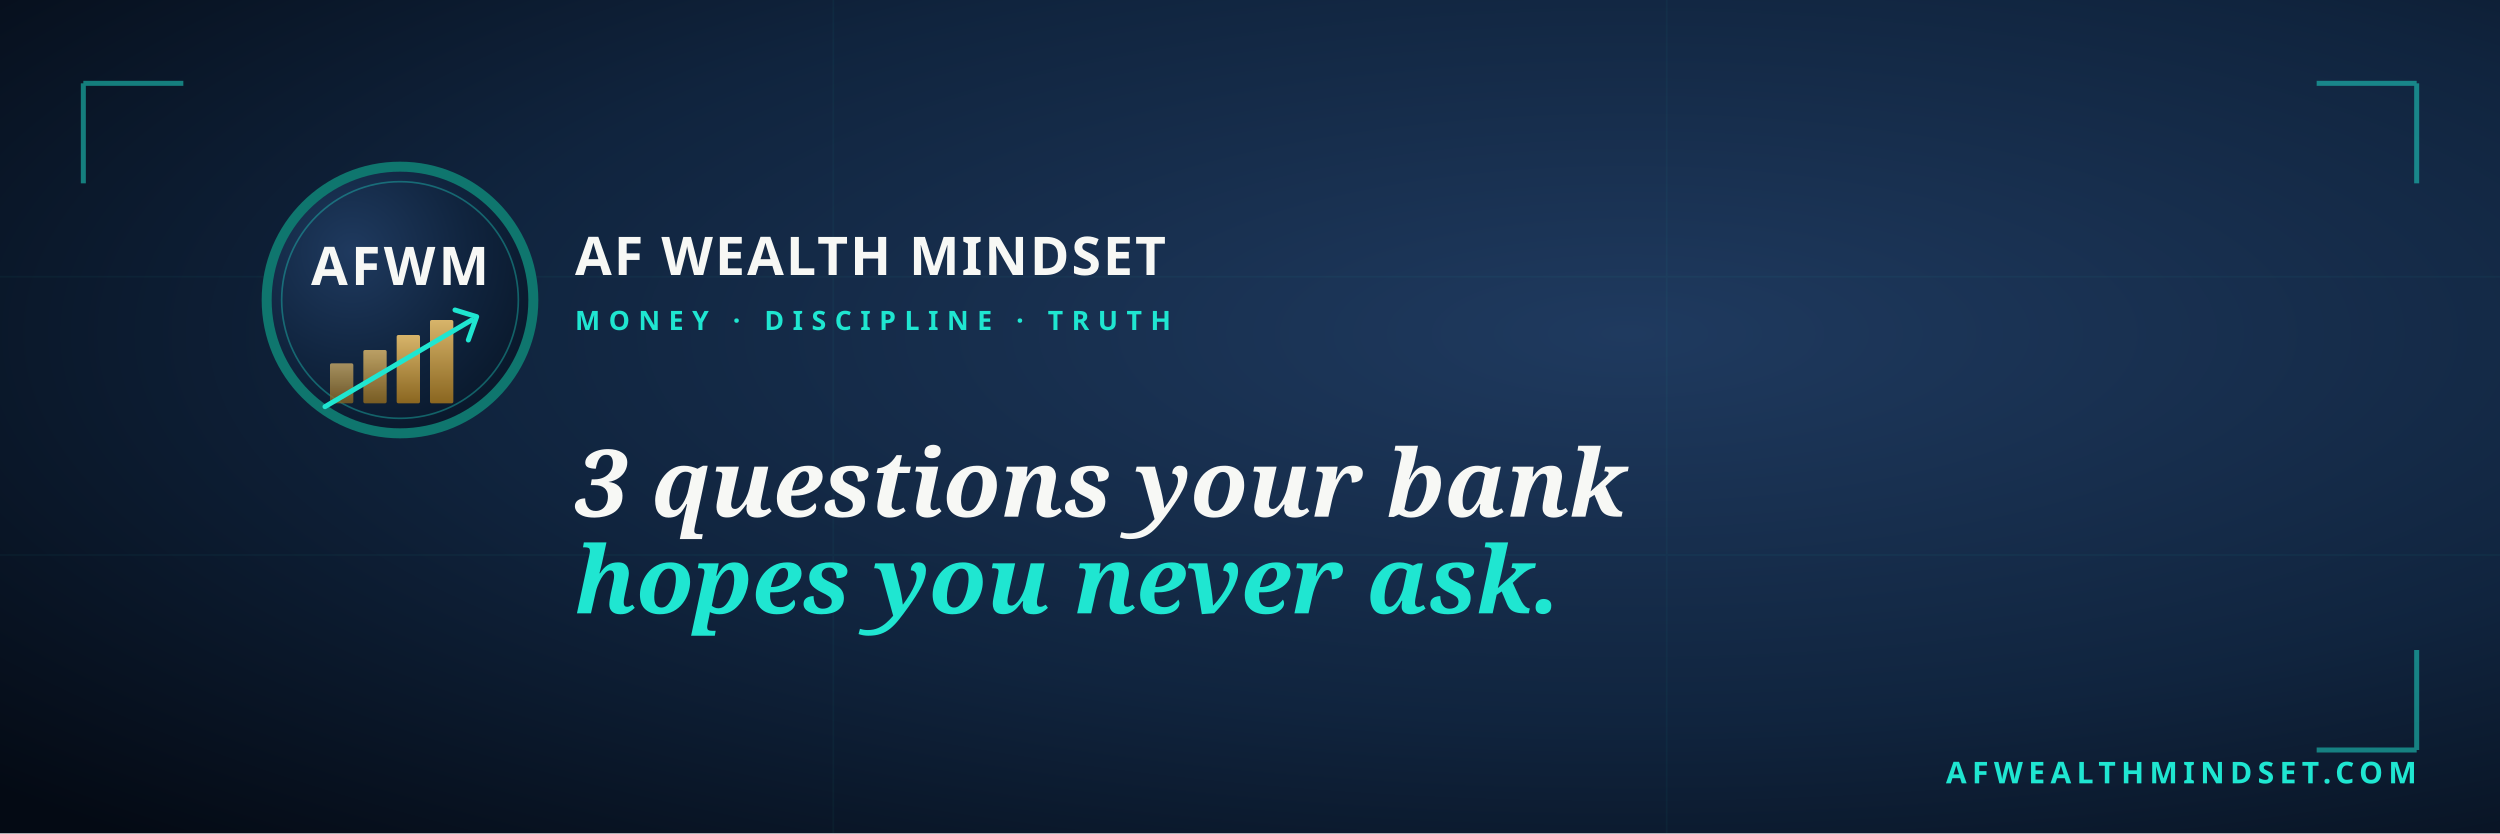
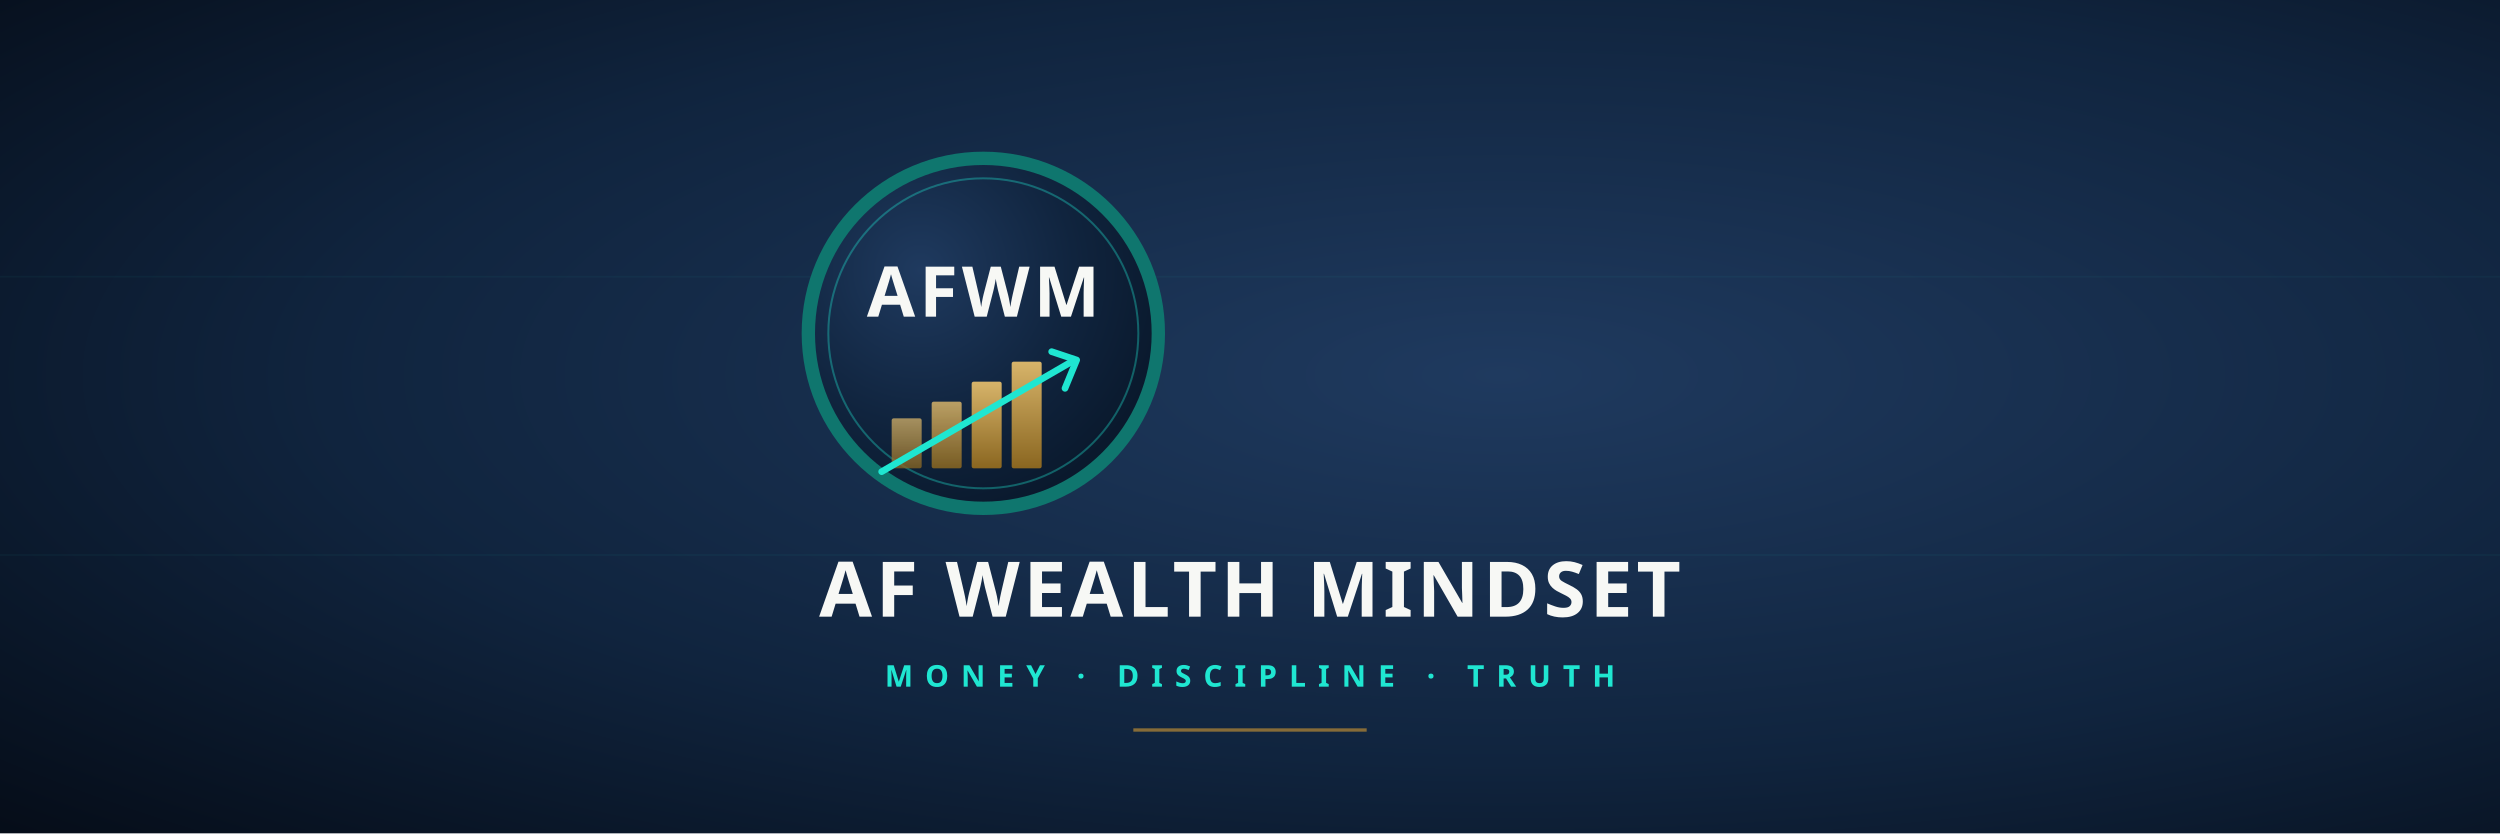
<svg xmlns="http://www.w3.org/2000/svg" viewBox="0 0 1500 500" width="1500" height="500">
  <defs>
-     <radialGradient id="twBg" cx="65%" cy="40%" r="85%">
+     <radialGradient id="twBg" cx="60%" cy="45%" r="85%">
      <stop offset="0%" stop-color="#1f3a5f" />
      <stop offset="55%" stop-color="#10243E" />
      <stop offset="100%" stop-color="#040A14" />
    </radialGradient>
    <radialGradient id="twCoinFill" cx="32%" cy="32%" r="80%">
      <stop offset="0%" stop-color="#1f3a5f" />
      <stop offset="55%" stop-color="#10243E" />
      <stop offset="100%" stop-color="#081628" />
    </radialGradient>
    <linearGradient id="twGoldBar" x1="0%" y1="100%" x2="0%" y2="0%">
      <stop offset="0%" stop-color="#8A6620" />
      <stop offset="100%" stop-color="#D7B46A" />
    </linearGradient>
  </defs>
  <rect width="1500" height="500" fill="url(#twBg)" />
  <g stroke="#1FE6D1" stroke-width="1" opacity="0.04">
    <line x1="0" y1="166" x2="1500" y2="166" />
    <line x1="0" y1="333" x2="1500" y2="333" />
-     <line x1="500" y1="0" x2="500" y2="500" />
-     <line x1="1000" y1="0" x2="1000" y2="500" />
  </g>
-   <g stroke="#1FE6D1" stroke-width="3" fill="none" opacity="0.5">
-     <path d="M 50 50 L 50 110 M 50 50 L 110 50" />
-     <path d="M 1450 50 L 1450 110 M 1450 50 L 1390 50" />
-     <path d="M 1450 450 L 1450 390 M 1450 450 L 1390 450" />
-   </g>
-   <g transform="translate(160, 100)">
-     <circle cx="80" cy="80" r="80" fill="url(#twCoinFill)" stroke="#0F766E" stroke-width="6" />
-     <circle cx="80" cy="80" r="71" fill="none" stroke="#1FE6D1" stroke-width="1" opacity="0.35" />
-     <text x="80" y="71" font-family="Manrope, sans-serif" font-size="32" font-weight="900" text-anchor="middle" fill="#F7F8F5" letter-spacing="2">AFWM</text>
-     <g transform="translate(38, 92)">
-       <rect x="0" y="26" width="14" height="24" fill="url(#twGoldBar)" opacity="0.75" rx="1" />
-       <rect x="20" y="18" width="14" height="32" fill="url(#twGoldBar)" opacity="0.85" rx="1" />
-       <rect x="40" y="9" width="14" height="41" fill="url(#twGoldBar)" rx="1" />
-       <rect x="60" y="0" width="14" height="50" fill="url(#twGoldBar)" rx="1" />
+   <g transform="translate(485, 95)">
+     <circle cx="105" cy="105" r="105" fill="url(#twCoinFill)" stroke="#0F766E" stroke-width="8" />
+     <circle cx="105" cy="105" r="93" fill="none" stroke="#1FE6D1" stroke-width="1.2" opacity="0.35" />
+     <text x="105" y="95" font-family="Manrope, sans-serif" font-size="42" font-weight="900" text-anchor="middle" fill="#F7F8F5" letter-spacing="2.5">AFWM</text>
+     <g transform="translate(50, 122)">
+       <rect x="0" y="34" width="18" height="30" fill="url(#twGoldBar)" opacity="0.75" rx="1.2" />
+       <rect x="24" y="24" width="18" height="40" fill="url(#twGoldBar)" opacity="0.85" rx="1.2" />
+       <rect x="48" y="12" width="18" height="52" fill="url(#twGoldBar)" rx="1.2" />
+       <rect x="72" y="0" width="18" height="64" fill="url(#twGoldBar)" rx="1.2" />
    </g>
-     <g stroke="#1FE6D1" stroke-width="3" stroke-linecap="round" stroke-linejoin="round" fill="none">
-       <path d="M 35 144 L 123 92" />
-       <path d="M 113 86 L 126 90 L 121 104" />
+     <g stroke="#1FE6D1" stroke-width="4" stroke-linecap="round" stroke-linejoin="round" fill="none">
+       <path d="M 44 188 L 158 122" />
+       <path d="M 146 116 L 161 121 L 154 138" />
    </g>
  </g>
-   <g transform="translate(345, 130)">
-     <text x="0" y="35" font-family="Manrope, sans-serif" font-size="32" font-weight="900" fill="#F7F8F5" letter-spacing="0.04em">AF WEALTH MINDSET</text>
-     <text x="0" y="68" font-family="Manrope, sans-serif" font-size="16" font-weight="700" fill="#1FE6D1" letter-spacing="0.32em">MONEY · DISCIPLINE · TRUTH</text>
-   </g>
-   <g transform="translate(345, 250)">
-     <text x="0" y="60" font-family="Cormorant Garamond, serif" font-style="italic" font-weight="700" font-size="56" fill="#F7F8F5">3 questions your bank</text>
-     <text x="0" y="118" font-family="Cormorant Garamond, serif" font-style="italic" font-weight="700" font-size="56" fill="#1FE6D1">hopes you never ask.</text>
-   </g>
-   <text x="1450" y="470" font-family="Manrope, sans-serif" font-size="18" font-weight="700" text-anchor="end" fill="#1FE6D1" letter-spacing="0.18em">AFWEALTHMINDSET.COM</text>
+   <text x="750" y="370" font-family="Manrope, sans-serif" font-size="46" font-weight="900" text-anchor="middle" fill="#F7F8F5" letter-spacing="0.05em">AF WEALTH MINDSET</text>
+   <text x="750" y="412" font-family="Manrope, sans-serif" font-size="18" font-weight="700" text-anchor="middle" fill="#1FE6D1" letter-spacing="0.4em">MONEY · DISCIPLINE · TRUTH</text>
+   <line x1="680" y1="438" x2="820" y2="438" stroke="#B88935" stroke-width="2" opacity="0.7" />
</svg>
